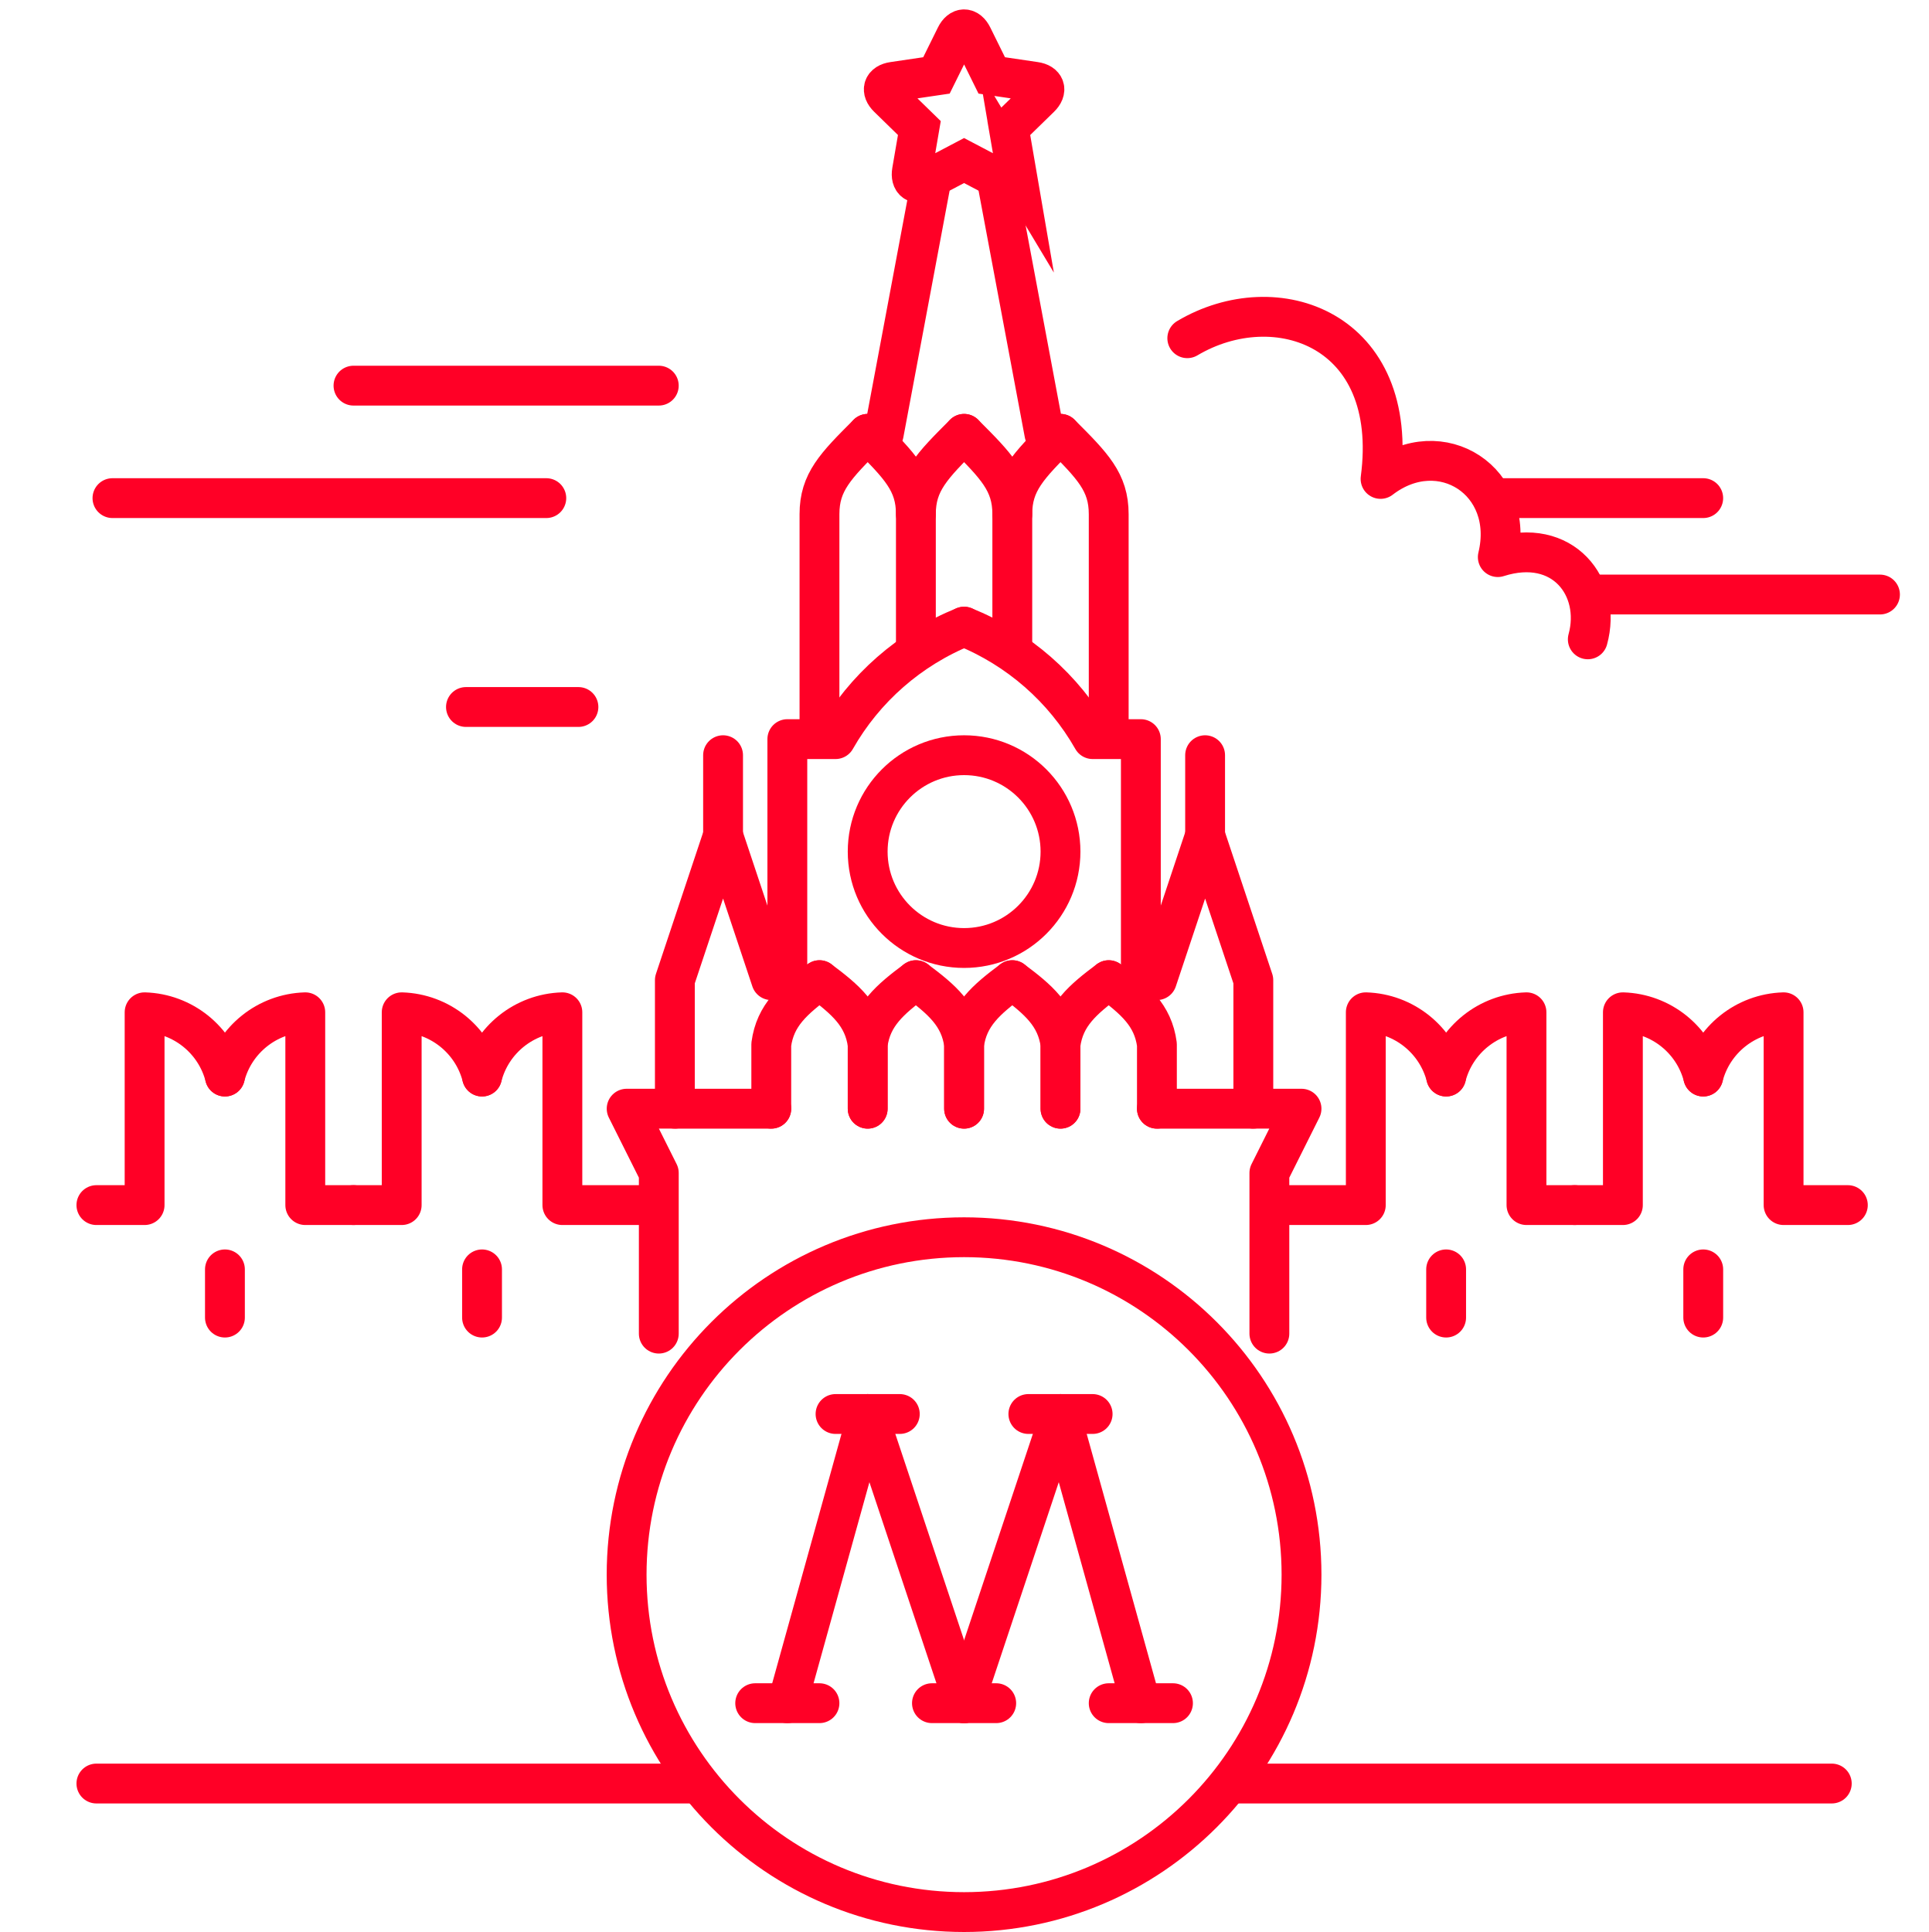
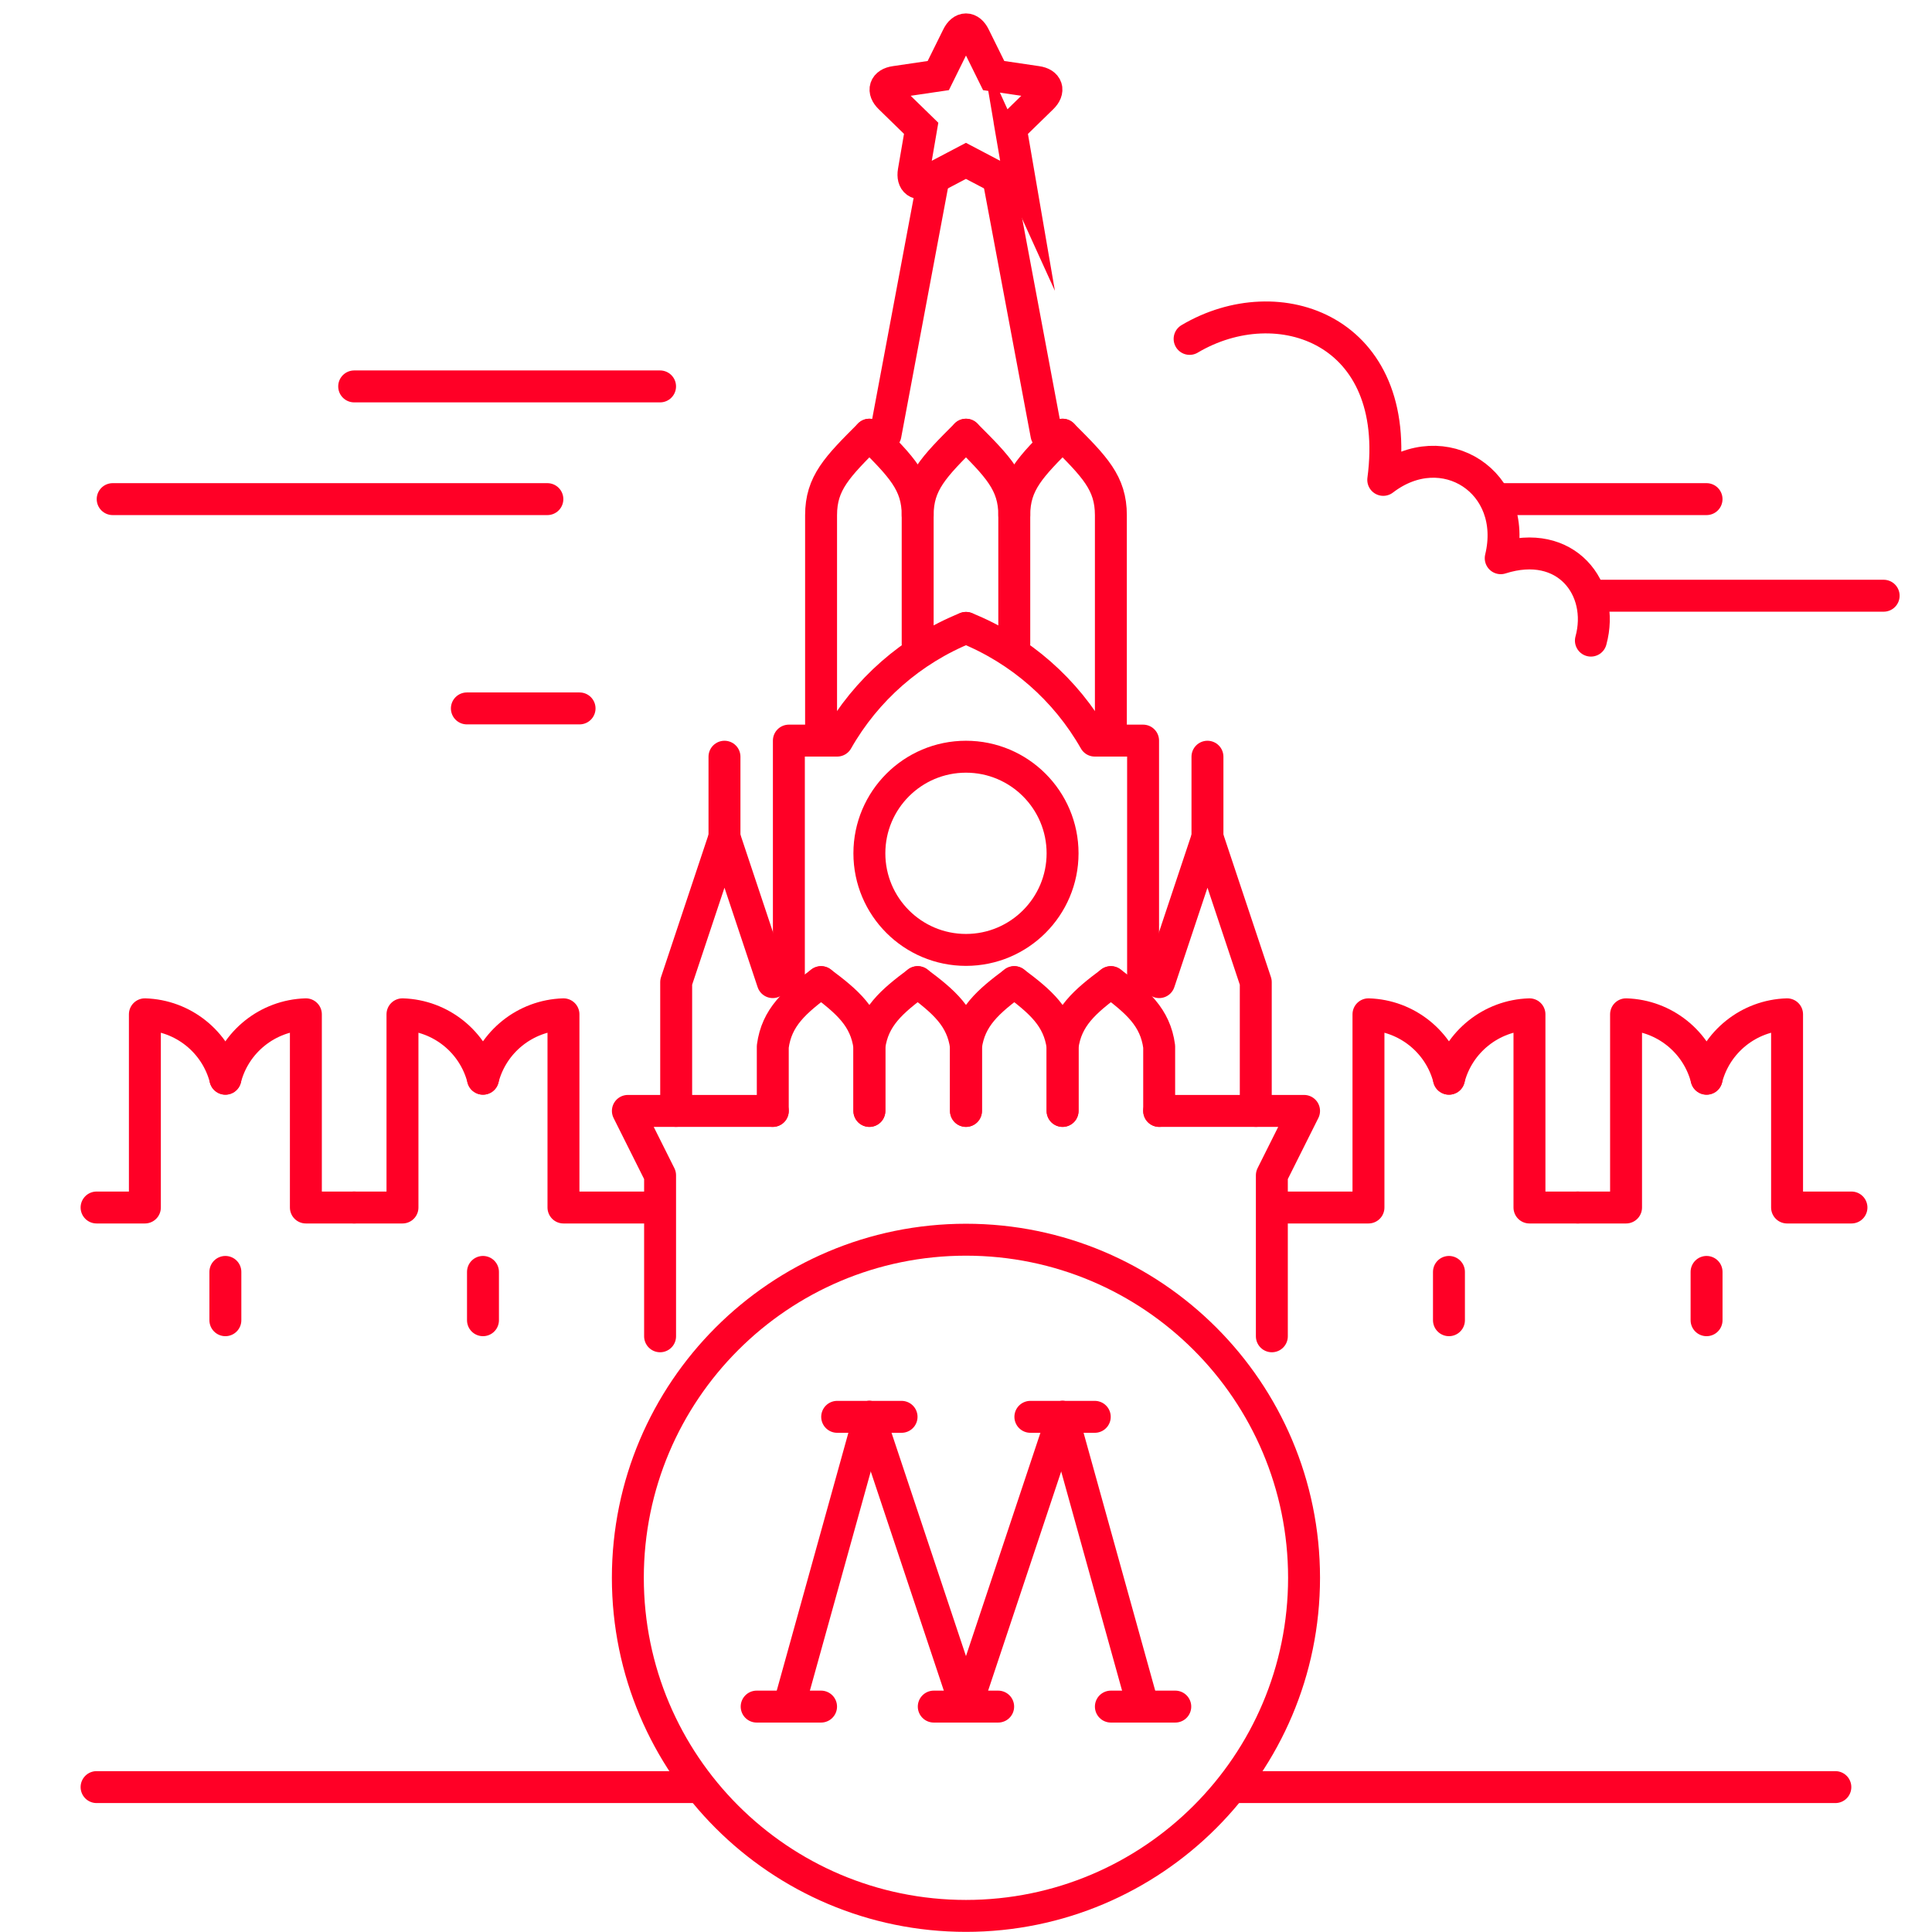
- <svg xmlns="http://www.w3.org/2000/svg" id="Group_1" width="121.001" height="121.243" viewBox="0 0 121.001 121.243">
+ <svg xmlns="http://www.w3.org/2000/svg" id="Group_1" width="121.001" height="121.001" viewBox="0 0 121.001 121.001">
  <path id="path43" d="M97.5-102.751v121h121v-121Z" transform="translate(-97.501 102.751)" fill="none" fill-rule="evenodd" />
-   <path id="path44" d="M147.062-92.486l-.464-2.7h0L148.56-97.1c.465-.453.32-.9-.323-.991l-2.71-.4h0l-1.213-2.456c-.286-.582-.756-.582-1.043,0l-1.214,2.456h0l-2.709.4c-.644.093-.789.538-.323.991l1.96,1.912h0l-.464,2.7c-.109.64.27.917.844.614l2.425-1.275h0l2.425,1.275c.575.3.955.026.846-.614Z" transform="translate(-83.293 103.224)" fill="none" stroke="#ff0026" stroke-miterlimit="79.84" stroke-width="2.5" fill-rule="evenodd" />
-   <path id="path45" d="M141.775-94.5,138.75-78.367" transform="translate(-83.293 105.593)" fill="none" stroke="#ff0026" stroke-linecap="round" stroke-linejoin="round" stroke-miterlimit="79.84" stroke-width="2.5" fill-rule="evenodd" />
-   <path id="path46" d="M135.75-64.35V-77.458c0-2.017,1.008-3.025,3.025-5.042" transform="translate(-84.326 109.726)" fill="none" stroke="#ff0026" stroke-linecap="round" stroke-linejoin="round" stroke-miterlimit="79.84" stroke-width="2.5" fill-rule="evenodd" />
-   <path id="path47" d="M141.025-69.392v-8.067c0-2.017-1.008-3.025-3.025-5.042" transform="translate(-83.551 109.726)" fill="none" stroke="#ff0026" stroke-linecap="round" stroke-linejoin="round" stroke-miterlimit="79.84" stroke-width="2.5" fill-rule="evenodd" />
-   <path id="path48" d="M140.25-77.458c0-2.017,1.008-3.025,3.025-5.042" transform="translate(-82.776 109.726)" fill="none" stroke="#ff0026" stroke-linecap="round" stroke-linejoin="round" stroke-miterlimit="79.84" stroke-width="2.5" fill-rule="evenodd" />
-   <path id="path49" d="M150.025-64.35V-77.458c0-2.017-1.008-3.025-3.025-5.042" transform="translate(-80.451 109.726)" fill="none" stroke="#ff0026" stroke-linecap="round" stroke-linejoin="round" stroke-miterlimit="79.84" stroke-width="2.5" fill-rule="evenodd" />
-   <path id="path50" d="M144.75-69.392v-8.067c0-2.017,1.008-3.025,3.025-5.042" transform="translate(-81.226 109.726)" fill="none" stroke="#ff0026" stroke-linecap="round" stroke-linejoin="round" stroke-miterlimit="79.84" stroke-width="2.5" fill-rule="evenodd" />
-   <path id="path51" d="M145.525-77.458c0-2.017-1.008-3.025-3.025-5.042" transform="translate(-82.001 109.726)" fill="none" stroke="#ff0026" stroke-linecap="round" stroke-linejoin="round" stroke-miterlimit="79.84" stroke-width="2.5" fill-rule="evenodd" />
-   <path id="path52" d="M144-94.5l3.025,16.133" transform="translate(-81.485 105.593)" fill="none" stroke="#ff0026" stroke-linecap="round" stroke-linejoin="round" stroke-miterlimit="79.84" stroke-width="2.5" fill-rule="evenodd" />
-   <path id="path53" d="M145.342-73.5a16.3,16.3,0,0,0-8.067,7.058H134.25v15.125" transform="translate(-84.843 112.826)" fill="none" stroke="#ff0026" stroke-linecap="round" stroke-linejoin="round" stroke-miterlimit="79.84" stroke-width="2.5" fill-rule="evenodd" />
-   <path id="path54" d="M144.05-55.4A6.052,6.052,0,0,1,138-61.45a6.052,6.052,0,0,1,6.05-6.05,6.052,6.052,0,0,1,6.05,6.05A6.052,6.052,0,0,1,144.05-55.4Z" transform="translate(-83.551 114.893)" fill="none" stroke="#ff0026" stroke-miterlimit="79.84" stroke-width="2.5" fill-rule="evenodd" />
-   <path id="path55" d="M142.5-73.5a16.3,16.3,0,0,1,8.067,7.058h3.025v15.125" transform="translate(-82.001 112.826)" fill="none" stroke="#ff0026" stroke-linecap="round" stroke-linejoin="round" stroke-miterlimit="79.84" stroke-width="2.5" fill-rule="evenodd" />
-   <path id="path56" d="M142.5-48.933v-4.033c.243-1.839,1.4-2.821,3.025-4.033" transform="translate(-82.001 118.51)" fill="none" stroke="#ff0026" stroke-linecap="round" stroke-linejoin="round" stroke-miterlimit="79.84" stroke-width="2.5" fill-rule="evenodd" />
-   <path id="path57" d="M147.775-48.933v-4.033c-.243-1.839-1.4-2.821-3.025-4.033" transform="translate(-81.226 118.51)" fill="none" stroke="#ff0026" stroke-linecap="round" stroke-linejoin="round" stroke-miterlimit="79.84" stroke-width="2.5" fill-rule="evenodd" />
-   <path id="path58" d="M147-48.933v-4.033c.243-1.839,1.4-2.821,3.025-4.033" transform="translate(-80.451 118.51)" fill="none" stroke="#ff0026" stroke-linecap="round" stroke-linejoin="round" stroke-miterlimit="79.84" stroke-width="2.5" fill-rule="evenodd" />
-   <path id="path59" d="M152.275-48.933v-4.033c-.243-1.839-1.4-2.821-3.025-4.033" transform="translate(-79.676 118.51)" fill="none" stroke="#ff0026" stroke-linecap="round" stroke-linejoin="round" stroke-miterlimit="79.84" stroke-width="2.5" fill-rule="evenodd" />
-   <path id="path60" d="M151.5-54.675l3.025-9.075,3.025,9.075v8.067H151.5" transform="translate(-78.901 116.185)" fill="none" stroke="#ff0026" stroke-linecap="round" stroke-linejoin="round" stroke-miterlimit="79.84" stroke-width="2.5" fill-rule="evenodd" />
-   <path id="path61" d="M153.75-62.458V-67.5" transform="translate(-78.127 114.893)" fill="none" stroke="#ff0026" stroke-linecap="round" stroke-linejoin="round" stroke-miterlimit="79.84" stroke-width="2.5" fill-rule="evenodd" />
-   <path id="path62" d="M143.275-48.933v-4.033c-.243-1.839-1.4-2.821-3.025-4.033" transform="translate(-82.776 118.51)" fill="none" stroke="#ff0026" stroke-linecap="round" stroke-linejoin="round" stroke-miterlimit="79.84" stroke-width="2.5" fill-rule="evenodd" />
-   <path id="path63" d="M138-48.933v-4.033c.243-1.839,1.4-2.821,3.025-4.033" transform="translate(-83.551 118.51)" fill="none" stroke="#ff0026" stroke-linecap="round" stroke-linejoin="round" stroke-miterlimit="79.84" stroke-width="2.5" fill-rule="evenodd" />
-   <path id="path64" d="M138.775-48.933v-4.033c-.243-1.839-1.4-2.821-3.025-4.033" transform="translate(-84.326 118.51)" fill="none" stroke="#ff0026" stroke-linecap="round" stroke-linejoin="round" stroke-miterlimit="79.84" stroke-width="2.5" fill-rule="evenodd" />
-   <path id="path65" d="M133.5-48.933v-4.033c.243-1.839,1.4-2.821,3.025-4.033" transform="translate(-85.101 118.51)" fill="none" stroke="#ff0026" stroke-linecap="round" stroke-linejoin="round" stroke-miterlimit="79.84" stroke-width="2.5" fill-rule="evenodd" />
-   <path id="path66" d="M135.05-54.675l-3.025-9.075L129-54.675v8.067h6.05" transform="translate(-86.651 116.185)" fill="none" stroke="#ff0026" stroke-linecap="round" stroke-linejoin="round" stroke-miterlimit="79.84" stroke-width="2.5" fill-rule="evenodd" />
-   <path id="path67" d="M131.25-62.458V-67.5" transform="translate(-85.876 114.893)" fill="none" stroke="#ff0026" stroke-linecap="round" stroke-linejoin="round" stroke-miterlimit="79.84" stroke-width="2.5" fill-rule="evenodd" />
-   <path id="path68" d="M156-51h3.025l-2.017,4.033v10.083" transform="translate(-77.352 120.576)" fill="none" stroke="#ff0026" stroke-linecap="round" stroke-linejoin="round" stroke-miterlimit="79.84" stroke-width="2.5" fill-rule="evenodd" />
-   <path id="path69" d="M157.5-43.4h5.042V-55.5a5.379,5.379,0,0,1,5.042,4.033" transform="translate(-76.835 119.026)" fill="none" stroke="#ff0026" stroke-linecap="round" stroke-linejoin="round" stroke-miterlimit="79.84" stroke-width="2.5" fill-rule="evenodd" />
-   <path id="path70" d="M173.067-43.4h-3.025V-55.5A5.379,5.379,0,0,0,165-51.467" transform="translate(-74.252 119.026)" fill="none" stroke="#ff0026" stroke-linecap="round" stroke-linejoin="round" stroke-miterlimit="79.84" stroke-width="2.5" fill-rule="evenodd" />
-   <path id="path71" d="M186.075-43.4h-4.033V-55.5A5.379,5.379,0,0,0,177-51.467" transform="translate(-70.118 119.026)" fill="none" stroke="#ff0026" stroke-linecap="round" stroke-linejoin="round" stroke-miterlimit="79.84" stroke-width="2.5" fill-rule="evenodd" />
-   <path id="path72" d="M171-43.4h3.025V-55.5a5.379,5.379,0,0,1,5.042,4.033" transform="translate(-72.185 119.026)" fill="none" stroke="#ff0026" stroke-linecap="round" stroke-linejoin="round" stroke-miterlimit="79.84" stroke-width="2.5" fill-rule="evenodd" />
-   <path id="path73" d="M129.775-51H126.75l2.017,4.033v10.083" transform="translate(-87.426 120.576)" fill="none" stroke="#ff0026" stroke-linecap="round" stroke-linejoin="round" stroke-miterlimit="79.84" stroke-width="2.5" fill-rule="evenodd" />
-   <path id="path74" d="M130.083-43.4h-5.042V-55.5A5.379,5.379,0,0,0,120-51.467" transform="translate(-89.751 119.026)" fill="none" stroke="#ff0026" stroke-linecap="round" stroke-linejoin="round" stroke-miterlimit="79.84" stroke-width="2.5" fill-rule="evenodd" />
-   <path id="path75" d="M114-43.4h3.025V-55.5a5.379,5.379,0,0,1,5.042,4.033" transform="translate(-91.818 119.026)" fill="none" stroke="#ff0026" stroke-linecap="round" stroke-linejoin="round" stroke-miterlimit="79.84" stroke-width="2.5" fill-rule="evenodd" />
-   <path id="path76" d="M102-43.4h3.025V-55.5a5.379,5.379,0,0,1,5.042,4.033" transform="translate(-95.951 119.026)" fill="none" stroke="#ff0026" stroke-linecap="round" stroke-linejoin="round" stroke-miterlimit="79.84" stroke-width="2.5" fill-rule="evenodd" />
-   <path id="path77" d="M116.067-43.4h-3.025V-55.5A5.379,5.379,0,0,0,108-51.467" transform="translate(-93.885 119.026)" fill="none" stroke="#ff0026" stroke-linecap="round" stroke-linejoin="round" stroke-miterlimit="79.84" stroke-width="2.5" fill-rule="evenodd" />
-   <path id="path78" d="M147.925-45A21.183,21.183,0,0,1,169.1-23.825,21.184,21.184,0,0,1,147.925-2.65a21.184,21.184,0,0,1-21.176-21.175A21.184,21.184,0,0,1,147.925-45Z" transform="translate(-87.427 122.643)" fill="none" stroke="#ff0026" stroke-miterlimit="79.84" stroke-width="2.5" fill-rule="evenodd" />
-   <path id="path79" d="M165-43.5v3.025" transform="translate(-74.252 123.16)" fill="none" stroke="#ff0026" stroke-linecap="round" stroke-linejoin="round" stroke-miterlimit="79.84" stroke-width="2.5" fill-rule="evenodd" />
-   <path id="path80" d="M177-43.5v3.025" transform="translate(-70.118 123.16)" fill="none" stroke="#ff0026" stroke-linecap="round" stroke-linejoin="round" stroke-miterlimit="79.84" stroke-width="2.5" fill-rule="evenodd" />
-   <path id="path81" d="M108-43.5v3.025" transform="translate(-93.885 123.16)" fill="none" stroke="#ff0026" stroke-linecap="round" stroke-linejoin="round" stroke-miterlimit="79.84" stroke-width="2.5" fill-rule="evenodd" />
-   <path id="path82" d="M120-43.5v3.025" transform="translate(-89.751 123.16)" fill="none" stroke="#ff0026" stroke-linecap="round" stroke-linejoin="round" stroke-miterlimit="79.84" stroke-width="2.5" fill-rule="evenodd" />
-   <path id="path83" d="M136.5-36.749h4.033" transform="translate(-84.068 125.485)" fill="none" stroke="#ff0026" stroke-linecap="round" stroke-linejoin="round" stroke-miterlimit="79.84" stroke-width="2.5" fill-rule="evenodd" />
-   <path id="path84" d="M138-36.749,144.05-18.6" transform="translate(-83.551 125.485)" fill="none" stroke="#ff0026" stroke-linecap="round" stroke-linejoin="round" stroke-miterlimit="79.84" stroke-width="2.5" fill-rule="evenodd" />
-   <path id="path85" d="M139.292-36.749,134.25-18.6" transform="translate(-84.843 125.485)" fill="none" stroke="#ff0026" stroke-linecap="round" stroke-linejoin="round" stroke-miterlimit="79.84" stroke-width="2.5" fill-rule="evenodd" />
-   <path id="path86" d="M132.75-23.25h4.033" transform="translate(-85.36 130.134)" fill="none" stroke="#ff0026" stroke-linecap="round" stroke-linejoin="round" stroke-miterlimit="79.84" stroke-width="2.5" fill-rule="evenodd" />
-   <path id="path87" d="M141-23.25h4.033" transform="translate(-82.518 130.134)" fill="none" stroke="#ff0026" stroke-linecap="round" stroke-linejoin="round" stroke-miterlimit="79.84" stroke-width="2.5" fill-rule="evenodd" />
-   <path id="path88" d="M149.533-36.749H145.5" transform="translate(-80.968 125.485)" fill="none" stroke="#ff0026" stroke-linecap="round" stroke-linejoin="round" stroke-miterlimit="79.84" stroke-width="2.5" fill-rule="evenodd" />
-   <path id="path89" d="M148.55-36.749,142.5-18.6" transform="translate(-82.001 125.485)" fill="none" stroke="#ff0026" stroke-linecap="round" stroke-linejoin="round" stroke-miterlimit="79.84" stroke-width="2.5" fill-rule="evenodd" />
-   <path id="path90" d="M147-36.749,152.042-18.6" transform="translate(-80.451 125.485)" fill="none" stroke="#ff0026" stroke-linecap="round" stroke-linejoin="round" stroke-miterlimit="79.84" stroke-width="2.5" fill-rule="evenodd" />
-   <path id="path91" d="M153.283-23.25H149.25" transform="translate(-79.676 130.134)" fill="none" stroke="#ff0026" stroke-linecap="round" stroke-linejoin="round" stroke-miterlimit="79.84" stroke-width="2.5" fill-rule="evenodd" />
-   <path id="path92" d="M152.918-86.62c5.559-3.3,13.375-.586,12.128,8.83,3.783-2.908,8.51.148,7.357,4.906,4.1-1.307,6.543,1.906,5.648,5.161" transform="translate(-78.413 107.845)" fill="none" stroke="#ff0026" stroke-linecap="round" stroke-linejoin="round" stroke-miterlimit="79.84" stroke-width="2.5" fill-rule="evenodd" />
-   <path id="path93" d="M171.75-75H189.9" transform="translate(-71.927 112.31)" fill="none" stroke="#ff0026" stroke-linecap="round" stroke-linejoin="round" stroke-miterlimit="79.84" stroke-width="2.5" fill-rule="evenodd" />
-   <path id="path94" d="M167.25-79.5h13.108" transform="translate(-73.477 110.76)" fill="none" stroke="#ff0026" stroke-linecap="round" stroke-linejoin="round" stroke-miterlimit="79.84" stroke-width="2.5" fill-rule="evenodd" />
-   <path id="path95" d="M114-84.75h19.158" transform="translate(-91.818 108.951)" fill="none" stroke="#ff0026" stroke-linecap="round" stroke-linejoin="round" stroke-miterlimit="79.84" stroke-width="2.5" fill-rule="evenodd" />
-   <path id="path96" d="M129.975-79.5H102.75" transform="translate(-95.693 110.76)" fill="none" stroke="#ff0026" stroke-linecap="round" stroke-linejoin="round" stroke-miterlimit="79.84" stroke-width="2.5" fill-rule="evenodd" />
-   <path id="path97" d="M119.25-69.75h7.058" transform="translate(-90.01 114.118)" fill="none" stroke="#ff0026" stroke-linecap="round" stroke-linejoin="round" stroke-miterlimit="79.84" stroke-width="2.5" fill-rule="evenodd" />
-   <path id="path98" d="M155.25-19.5h37.308" transform="translate(-77.61 131.426)" fill="none" stroke="#ff0026" stroke-linecap="round" stroke-linejoin="round" stroke-miterlimit="79.84" stroke-width="2.5" fill-rule="evenodd" />
-   <path id="path99" d="M102-19.5h37.308" transform="translate(-95.951 131.426)" fill="none" stroke="#ff0026" stroke-linecap="round" stroke-linejoin="round" stroke-miterlimit="79.84" stroke-width="2.5" fill-rule="evenodd" />
+   <path id="path44" d="M147.062-92.486l-.464-2.7h0L148.56-97.1c.465-.453.32-.9-.323-.991l-2.71-.4h0l-1.213-2.456c-.286-.582-.756-.582-1.043,0l-1.214,2.456h0l-2.709.4c-.644.093-.789.538-.323.991l1.96,1.912h0l-.464,2.7c-.109.64.27.917.844.614l2.425-1.275h0l2.425,1.275c.575.3.955.026.846-.614Z" transform="translate(-83.293 103.224)" fill="none" stroke="#ff0026" stroke-miterlimit="79.84" stroke-width="2" fill-rule="evenodd" />
+   <path id="path45" d="M141.775-94.5,138.75-78.367" transform="translate(-83.293 105.593)" fill="none" stroke="#ff0026" stroke-linecap="round" stroke-linejoin="round" stroke-miterlimit="79.84" stroke-width="2" fill-rule="evenodd" />
+   <path id="path46" d="M135.75-64.35V-77.458c0-2.017,1.008-3.025,3.025-5.042" transform="translate(-84.326 109.726)" fill="none" stroke="#ff0026" stroke-linecap="round" stroke-linejoin="round" stroke-miterlimit="79.84" stroke-width="2" fill-rule="evenodd" />
+   <path id="path47" d="M141.025-69.392v-8.067c0-2.017-1.008-3.025-3.025-5.042" transform="translate(-83.551 109.726)" fill="none" stroke="#ff0026" stroke-linecap="round" stroke-linejoin="round" stroke-miterlimit="79.84" stroke-width="2" fill-rule="evenodd" />
+   <path id="path48" d="M140.25-77.458c0-2.017,1.008-3.025,3.025-5.042" transform="translate(-82.776 109.726)" fill="none" stroke="#ff0026" stroke-linecap="round" stroke-linejoin="round" stroke-miterlimit="79.84" stroke-width="2" fill-rule="evenodd" />
+   <path id="path49" d="M150.025-64.35V-77.458c0-2.017-1.008-3.025-3.025-5.042" transform="translate(-80.451 109.726)" fill="none" stroke="#ff0026" stroke-linecap="round" stroke-linejoin="round" stroke-miterlimit="79.84" stroke-width="2" fill-rule="evenodd" />
+   <path id="path50" d="M144.75-69.392v-8.067c0-2.017,1.008-3.025,3.025-5.042" transform="translate(-81.226 109.726)" fill="none" stroke="#ff0026" stroke-linecap="round" stroke-linejoin="round" stroke-miterlimit="79.84" stroke-width="2" fill-rule="evenodd" />
+   <path id="path51" d="M145.525-77.458c0-2.017-1.008-3.025-3.025-5.042" transform="translate(-82.001 109.726)" fill="none" stroke="#ff0026" stroke-linecap="round" stroke-linejoin="round" stroke-miterlimit="79.84" stroke-width="2" fill-rule="evenodd" />
+   <path id="path52" d="M144-94.5l3.025,16.133" transform="translate(-81.485 105.593)" fill="none" stroke="#ff0026" stroke-linecap="round" stroke-linejoin="round" stroke-miterlimit="79.84" stroke-width="2" fill-rule="evenodd" />
+   <path id="path53" d="M145.342-73.5a16.3,16.3,0,0,0-8.067,7.058H134.25v15.125" transform="translate(-84.843 112.826)" fill="none" stroke="#ff0026" stroke-linecap="round" stroke-linejoin="round" stroke-miterlimit="79.84" stroke-width="2" fill-rule="evenodd" />
+   <path id="path54" d="M144.05-55.4A6.052,6.052,0,0,1,138-61.45a6.052,6.052,0,0,1,6.05-6.05,6.052,6.052,0,0,1,6.05,6.05A6.052,6.052,0,0,1,144.05-55.4Z" transform="translate(-83.551 114.893)" fill="none" stroke="#ff0026" stroke-miterlimit="79.84" stroke-width="2" fill-rule="evenodd" />
+   <path id="path55" d="M142.5-73.5a16.3,16.3,0,0,1,8.067,7.058h3.025v15.125" transform="translate(-82.001 112.826)" fill="none" stroke="#ff0026" stroke-linecap="round" stroke-linejoin="round" stroke-miterlimit="79.84" stroke-width="2" fill-rule="evenodd" />
+   <path id="path56" d="M142.5-48.933v-4.033c.243-1.839,1.4-2.821,3.025-4.033" transform="translate(-82.001 118.51)" fill="none" stroke="#ff0026" stroke-linecap="round" stroke-linejoin="round" stroke-miterlimit="79.84" stroke-width="2" fill-rule="evenodd" />
+   <path id="path57" d="M147.775-48.933v-4.033c-.243-1.839-1.4-2.821-3.025-4.033" transform="translate(-81.226 118.51)" fill="none" stroke="#ff0026" stroke-linecap="round" stroke-linejoin="round" stroke-miterlimit="79.84" stroke-width="2" fill-rule="evenodd" />
+   <path id="path58" d="M147-48.933v-4.033c.243-1.839,1.4-2.821,3.025-4.033" transform="translate(-80.451 118.51)" fill="none" stroke="#ff0026" stroke-linecap="round" stroke-linejoin="round" stroke-miterlimit="79.84" stroke-width="2" fill-rule="evenodd" />
+   <path id="path59" d="M152.275-48.933v-4.033c-.243-1.839-1.4-2.821-3.025-4.033" transform="translate(-79.676 118.51)" fill="none" stroke="#ff0026" stroke-linecap="round" stroke-linejoin="round" stroke-miterlimit="79.84" stroke-width="2" fill-rule="evenodd" />
+   <path id="path60" d="M151.5-54.675l3.025-9.075,3.025,9.075v8.067H151.5" transform="translate(-78.901 116.185)" fill="none" stroke="#ff0026" stroke-linecap="round" stroke-linejoin="round" stroke-miterlimit="79.84" stroke-width="2" fill-rule="evenodd" />
+   <path id="path61" d="M153.75-62.458V-67.5" transform="translate(-78.127 114.893)" fill="none" stroke="#ff0026" stroke-linecap="round" stroke-linejoin="round" stroke-miterlimit="79.84" stroke-width="2" fill-rule="evenodd" />
+   <path id="path62" d="M143.275-48.933v-4.033c-.243-1.839-1.4-2.821-3.025-4.033" transform="translate(-82.776 118.51)" fill="none" stroke="#ff0026" stroke-linecap="round" stroke-linejoin="round" stroke-miterlimit="79.84" stroke-width="2" fill-rule="evenodd" />
+   <path id="path63" d="M138-48.933v-4.033c.243-1.839,1.4-2.821,3.025-4.033" transform="translate(-83.551 118.51)" fill="none" stroke="#ff0026" stroke-linecap="round" stroke-linejoin="round" stroke-miterlimit="79.84" stroke-width="2" fill-rule="evenodd" />
+   <path id="path64" d="M138.775-48.933v-4.033c-.243-1.839-1.4-2.821-3.025-4.033" transform="translate(-84.326 118.51)" fill="none" stroke="#ff0026" stroke-linecap="round" stroke-linejoin="round" stroke-miterlimit="79.84" stroke-width="2" fill-rule="evenodd" />
+   <path id="path65" d="M133.5-48.933v-4.033c.243-1.839,1.4-2.821,3.025-4.033" transform="translate(-85.101 118.51)" fill="none" stroke="#ff0026" stroke-linecap="round" stroke-linejoin="round" stroke-miterlimit="79.84" stroke-width="2" fill-rule="evenodd" />
+   <path id="path66" d="M135.05-54.675l-3.025-9.075L129-54.675v8.067h6.05" transform="translate(-86.651 116.185)" fill="none" stroke="#ff0026" stroke-linecap="round" stroke-linejoin="round" stroke-miterlimit="79.84" stroke-width="2" fill-rule="evenodd" />
+   <path id="path67" d="M131.25-62.458V-67.5" transform="translate(-85.876 114.893)" fill="none" stroke="#ff0026" stroke-linecap="round" stroke-linejoin="round" stroke-miterlimit="79.84" stroke-width="2" fill-rule="evenodd" />
+   <path id="path68" d="M156-51h3.025l-2.017,4.033v10.083" transform="translate(-77.352 120.576)" fill="none" stroke="#ff0026" stroke-linecap="round" stroke-linejoin="round" stroke-miterlimit="79.84" stroke-width="2" fill-rule="evenodd" />
+   <path id="path69" d="M157.5-43.4h5.042V-55.5a5.379,5.379,0,0,1,5.042,4.033" transform="translate(-76.835 119.026)" fill="none" stroke="#ff0026" stroke-linecap="round" stroke-linejoin="round" stroke-miterlimit="79.84" stroke-width="2" fill-rule="evenodd" />
+   <path id="path70" d="M173.067-43.4h-3.025V-55.5A5.379,5.379,0,0,0,165-51.467" transform="translate(-74.252 119.026)" fill="none" stroke="#ff0026" stroke-linecap="round" stroke-linejoin="round" stroke-miterlimit="79.84" stroke-width="2" fill-rule="evenodd" />
+   <path id="path71" d="M186.075-43.4h-4.033V-55.5A5.379,5.379,0,0,0,177-51.467" transform="translate(-70.118 119.026)" fill="none" stroke="#ff0026" stroke-linecap="round" stroke-linejoin="round" stroke-miterlimit="79.84" stroke-width="2" fill-rule="evenodd" />
+   <path id="path72" d="M171-43.4h3.025V-55.5a5.379,5.379,0,0,1,5.042,4.033" transform="translate(-72.185 119.026)" fill="none" stroke="#ff0026" stroke-linecap="round" stroke-linejoin="round" stroke-miterlimit="79.84" stroke-width="2" fill-rule="evenodd" />
+   <path id="path73" d="M129.775-51H126.75l2.017,4.033v10.083" transform="translate(-87.426 120.576)" fill="none" stroke="#ff0026" stroke-linecap="round" stroke-linejoin="round" stroke-miterlimit="79.84" stroke-width="2" fill-rule="evenodd" />
+   <path id="path74" d="M130.083-43.4h-5.042V-55.5A5.379,5.379,0,0,0,120-51.467" transform="translate(-89.751 119.026)" fill="none" stroke="#ff0026" stroke-linecap="round" stroke-linejoin="round" stroke-miterlimit="79.84" stroke-width="2" fill-rule="evenodd" />
+   <path id="path75" d="M114-43.4h3.025V-55.5a5.379,5.379,0,0,1,5.042,4.033" transform="translate(-91.818 119.026)" fill="none" stroke="#ff0026" stroke-linecap="round" stroke-linejoin="round" stroke-miterlimit="79.84" stroke-width="2" fill-rule="evenodd" />
+   <path id="path76" d="M102-43.4h3.025V-55.5a5.379,5.379,0,0,1,5.042,4.033" transform="translate(-95.951 119.026)" fill="none" stroke="#ff0026" stroke-linecap="round" stroke-linejoin="round" stroke-miterlimit="79.84" stroke-width="2" fill-rule="evenodd" />
+   <path id="path77" d="M116.067-43.4h-3.025V-55.5A5.379,5.379,0,0,0,108-51.467" transform="translate(-93.885 119.026)" fill="none" stroke="#ff0026" stroke-linecap="round" stroke-linejoin="round" stroke-miterlimit="79.84" stroke-width="2" fill-rule="evenodd" />
+   <path id="path78" d="M147.925-45A21.183,21.183,0,0,1,169.1-23.825,21.184,21.184,0,0,1,147.925-2.65a21.184,21.184,0,0,1-21.176-21.175A21.184,21.184,0,0,1,147.925-45Z" transform="translate(-87.427 122.643)" fill="none" stroke="#ff0026" stroke-miterlimit="79.84" stroke-width="2" fill-rule="evenodd" />
+   <path id="path79" d="M165-43.5v3.025" transform="translate(-74.252 123.16)" fill="none" stroke="#ff0026" stroke-linecap="round" stroke-linejoin="round" stroke-miterlimit="79.84" stroke-width="2" fill-rule="evenodd" />
+   <path id="path80" d="M177-43.5v3.025" transform="translate(-70.118 123.16)" fill="none" stroke="#ff0026" stroke-linecap="round" stroke-linejoin="round" stroke-miterlimit="79.84" stroke-width="2" fill-rule="evenodd" />
+   <path id="path81" d="M108-43.5v3.025" transform="translate(-93.885 123.16)" fill="none" stroke="#ff0026" stroke-linecap="round" stroke-linejoin="round" stroke-miterlimit="79.84" stroke-width="2" fill-rule="evenodd" />
+   <path id="path82" d="M120-43.5v3.025" transform="translate(-89.751 123.16)" fill="none" stroke="#ff0026" stroke-linecap="round" stroke-linejoin="round" stroke-miterlimit="79.84" stroke-width="2" fill-rule="evenodd" />
+   <path id="path83" d="M136.5-36.749h4.033" transform="translate(-84.068 125.485)" fill="none" stroke="#ff0026" stroke-linecap="round" stroke-linejoin="round" stroke-miterlimit="79.84" stroke-width="2" fill-rule="evenodd" />
+   <path id="path84" d="M138-36.749,144.05-18.6" transform="translate(-83.551 125.485)" fill="none" stroke="#ff0026" stroke-linecap="round" stroke-linejoin="round" stroke-miterlimit="79.84" stroke-width="2" fill-rule="evenodd" />
+   <path id="path85" d="M139.292-36.749,134.25-18.6" transform="translate(-84.843 125.485)" fill="none" stroke="#ff0026" stroke-linecap="round" stroke-linejoin="round" stroke-miterlimit="79.84" stroke-width="2" fill-rule="evenodd" />
+   <path id="path86" d="M132.75-23.25h4.033" transform="translate(-85.36 130.134)" fill="none" stroke="#ff0026" stroke-linecap="round" stroke-linejoin="round" stroke-miterlimit="79.84" stroke-width="2" fill-rule="evenodd" />
+   <path id="path87" d="M141-23.25h4.033" transform="translate(-82.518 130.134)" fill="none" stroke="#ff0026" stroke-linecap="round" stroke-linejoin="round" stroke-miterlimit="79.84" stroke-width="2" fill-rule="evenodd" />
+   <path id="path88" d="M149.533-36.749H145.5" transform="translate(-80.968 125.485)" fill="none" stroke="#ff0026" stroke-linecap="round" stroke-linejoin="round" stroke-miterlimit="79.84" stroke-width="2" fill-rule="evenodd" />
+   <path id="path89" d="M148.55-36.749,142.5-18.6" transform="translate(-82.001 125.485)" fill="none" stroke="#ff0026" stroke-linecap="round" stroke-linejoin="round" stroke-miterlimit="79.84" stroke-width="2" fill-rule="evenodd" />
+   <path id="path90" d="M147-36.749,152.042-18.6" transform="translate(-80.451 125.485)" fill="none" stroke="#ff0026" stroke-linecap="round" stroke-linejoin="round" stroke-miterlimit="79.84" stroke-width="2" fill-rule="evenodd" />
+   <path id="path91" d="M153.283-23.25H149.25" transform="translate(-79.676 130.134)" fill="none" stroke="#ff0026" stroke-linecap="round" stroke-linejoin="round" stroke-miterlimit="79.84" stroke-width="2" fill-rule="evenodd" />
+   <path id="path92" d="M152.918-86.62c5.559-3.3,13.375-.586,12.128,8.83,3.783-2.908,8.51.148,7.357,4.906,4.1-1.307,6.543,1.906,5.648,5.161" transform="translate(-78.413 107.845)" fill="none" stroke="#ff0026" stroke-linecap="round" stroke-linejoin="round" stroke-miterlimit="79.84" stroke-width="2" fill-rule="evenodd" />
+   <path id="path93" d="M171.75-75H189.9" transform="translate(-71.927 112.31)" fill="none" stroke="#ff0026" stroke-linecap="round" stroke-linejoin="round" stroke-miterlimit="79.84" stroke-width="2" fill-rule="evenodd" />
+   <path id="path94" d="M167.25-79.5h13.108" transform="translate(-73.477 110.76)" fill="none" stroke="#ff0026" stroke-linecap="round" stroke-linejoin="round" stroke-miterlimit="79.84" stroke-width="2" fill-rule="evenodd" />
+   <path id="path95" d="M114-84.75h19.158" transform="translate(-91.818 108.951)" fill="none" stroke="#ff0026" stroke-linecap="round" stroke-linejoin="round" stroke-miterlimit="79.84" stroke-width="2" fill-rule="evenodd" />
+   <path id="path96" d="M129.975-79.5H102.75" transform="translate(-95.693 110.76)" fill="none" stroke="#ff0026" stroke-linecap="round" stroke-linejoin="round" stroke-miterlimit="79.84" stroke-width="2" fill-rule="evenodd" />
+   <path id="path97" d="M119.25-69.75h7.058" transform="translate(-90.01 114.118)" fill="none" stroke="#ff0026" stroke-linecap="round" stroke-linejoin="round" stroke-miterlimit="79.84" stroke-width="2" fill-rule="evenodd" />
+   <path id="path98" d="M155.25-19.5h37.308" transform="translate(-77.61 131.426)" fill="none" stroke="#ff0026" stroke-linecap="round" stroke-linejoin="round" stroke-miterlimit="79.84" stroke-width="2" fill-rule="evenodd" />
+   <path id="path99" d="M102-19.5h37.308" transform="translate(-95.951 131.426)" fill="none" stroke="#ff0026" stroke-linecap="round" stroke-linejoin="round" stroke-miterlimit="79.84" stroke-width="2" fill-rule="evenodd" />
</svg>
